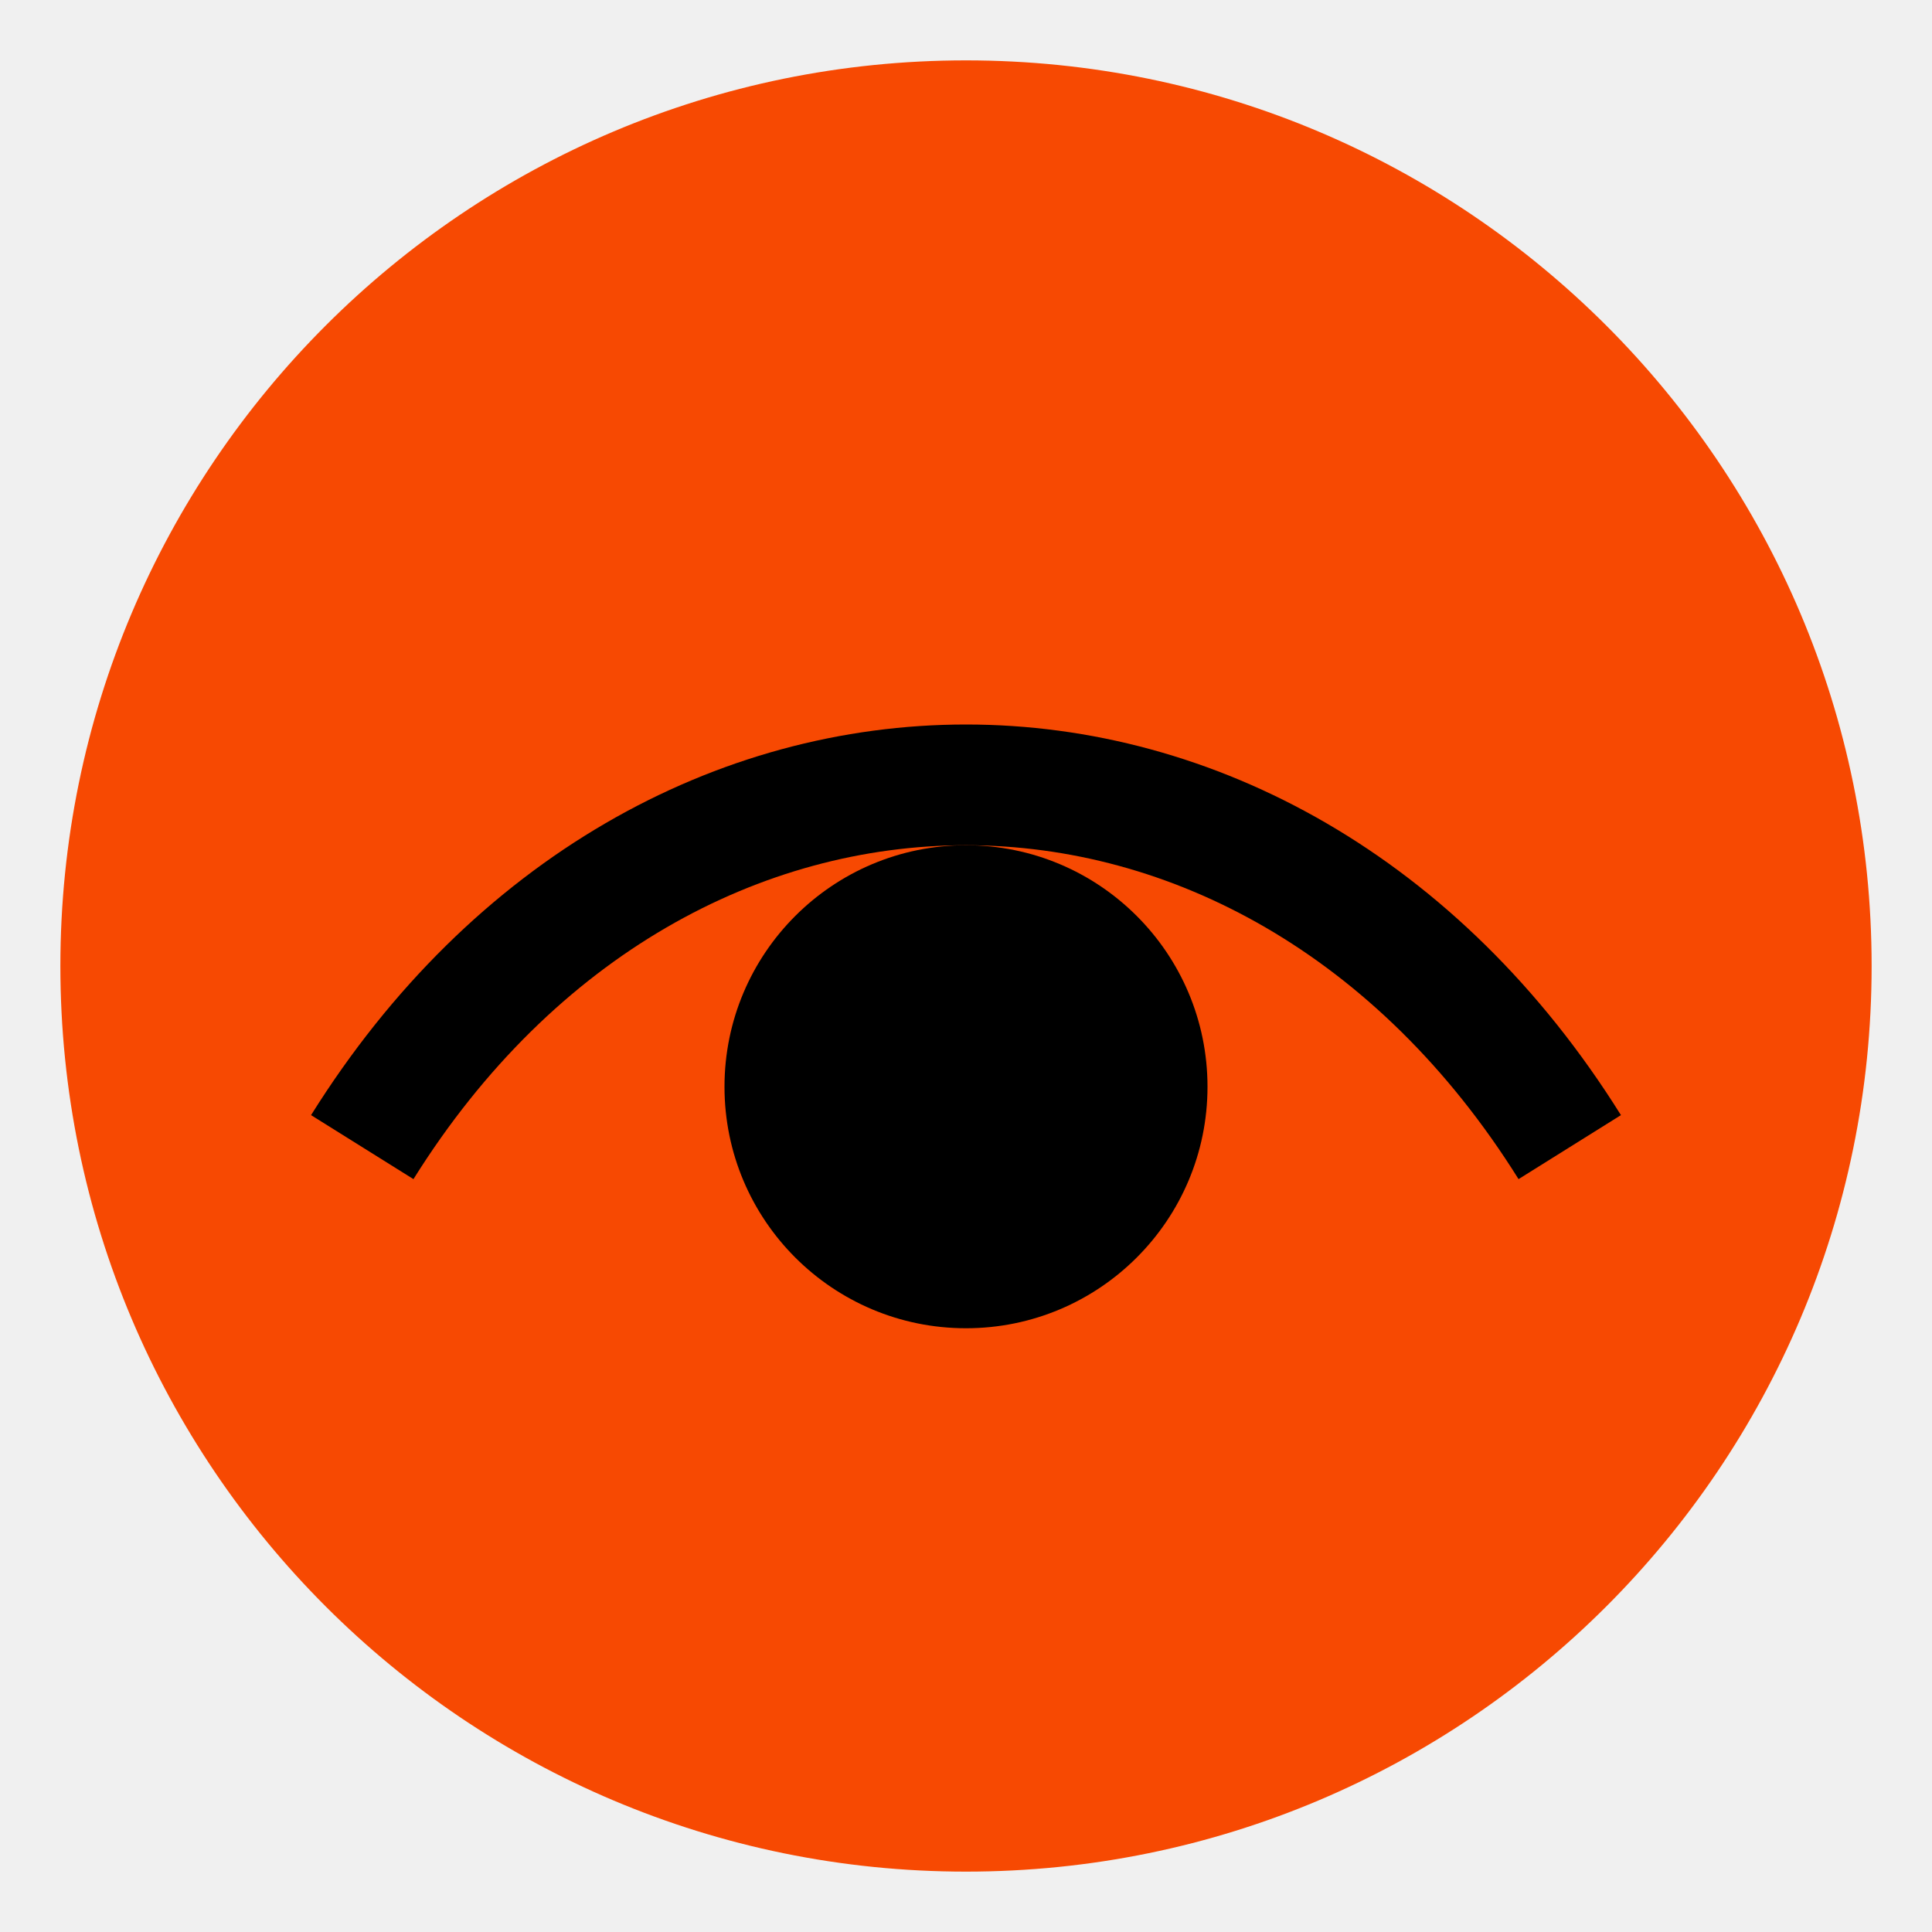
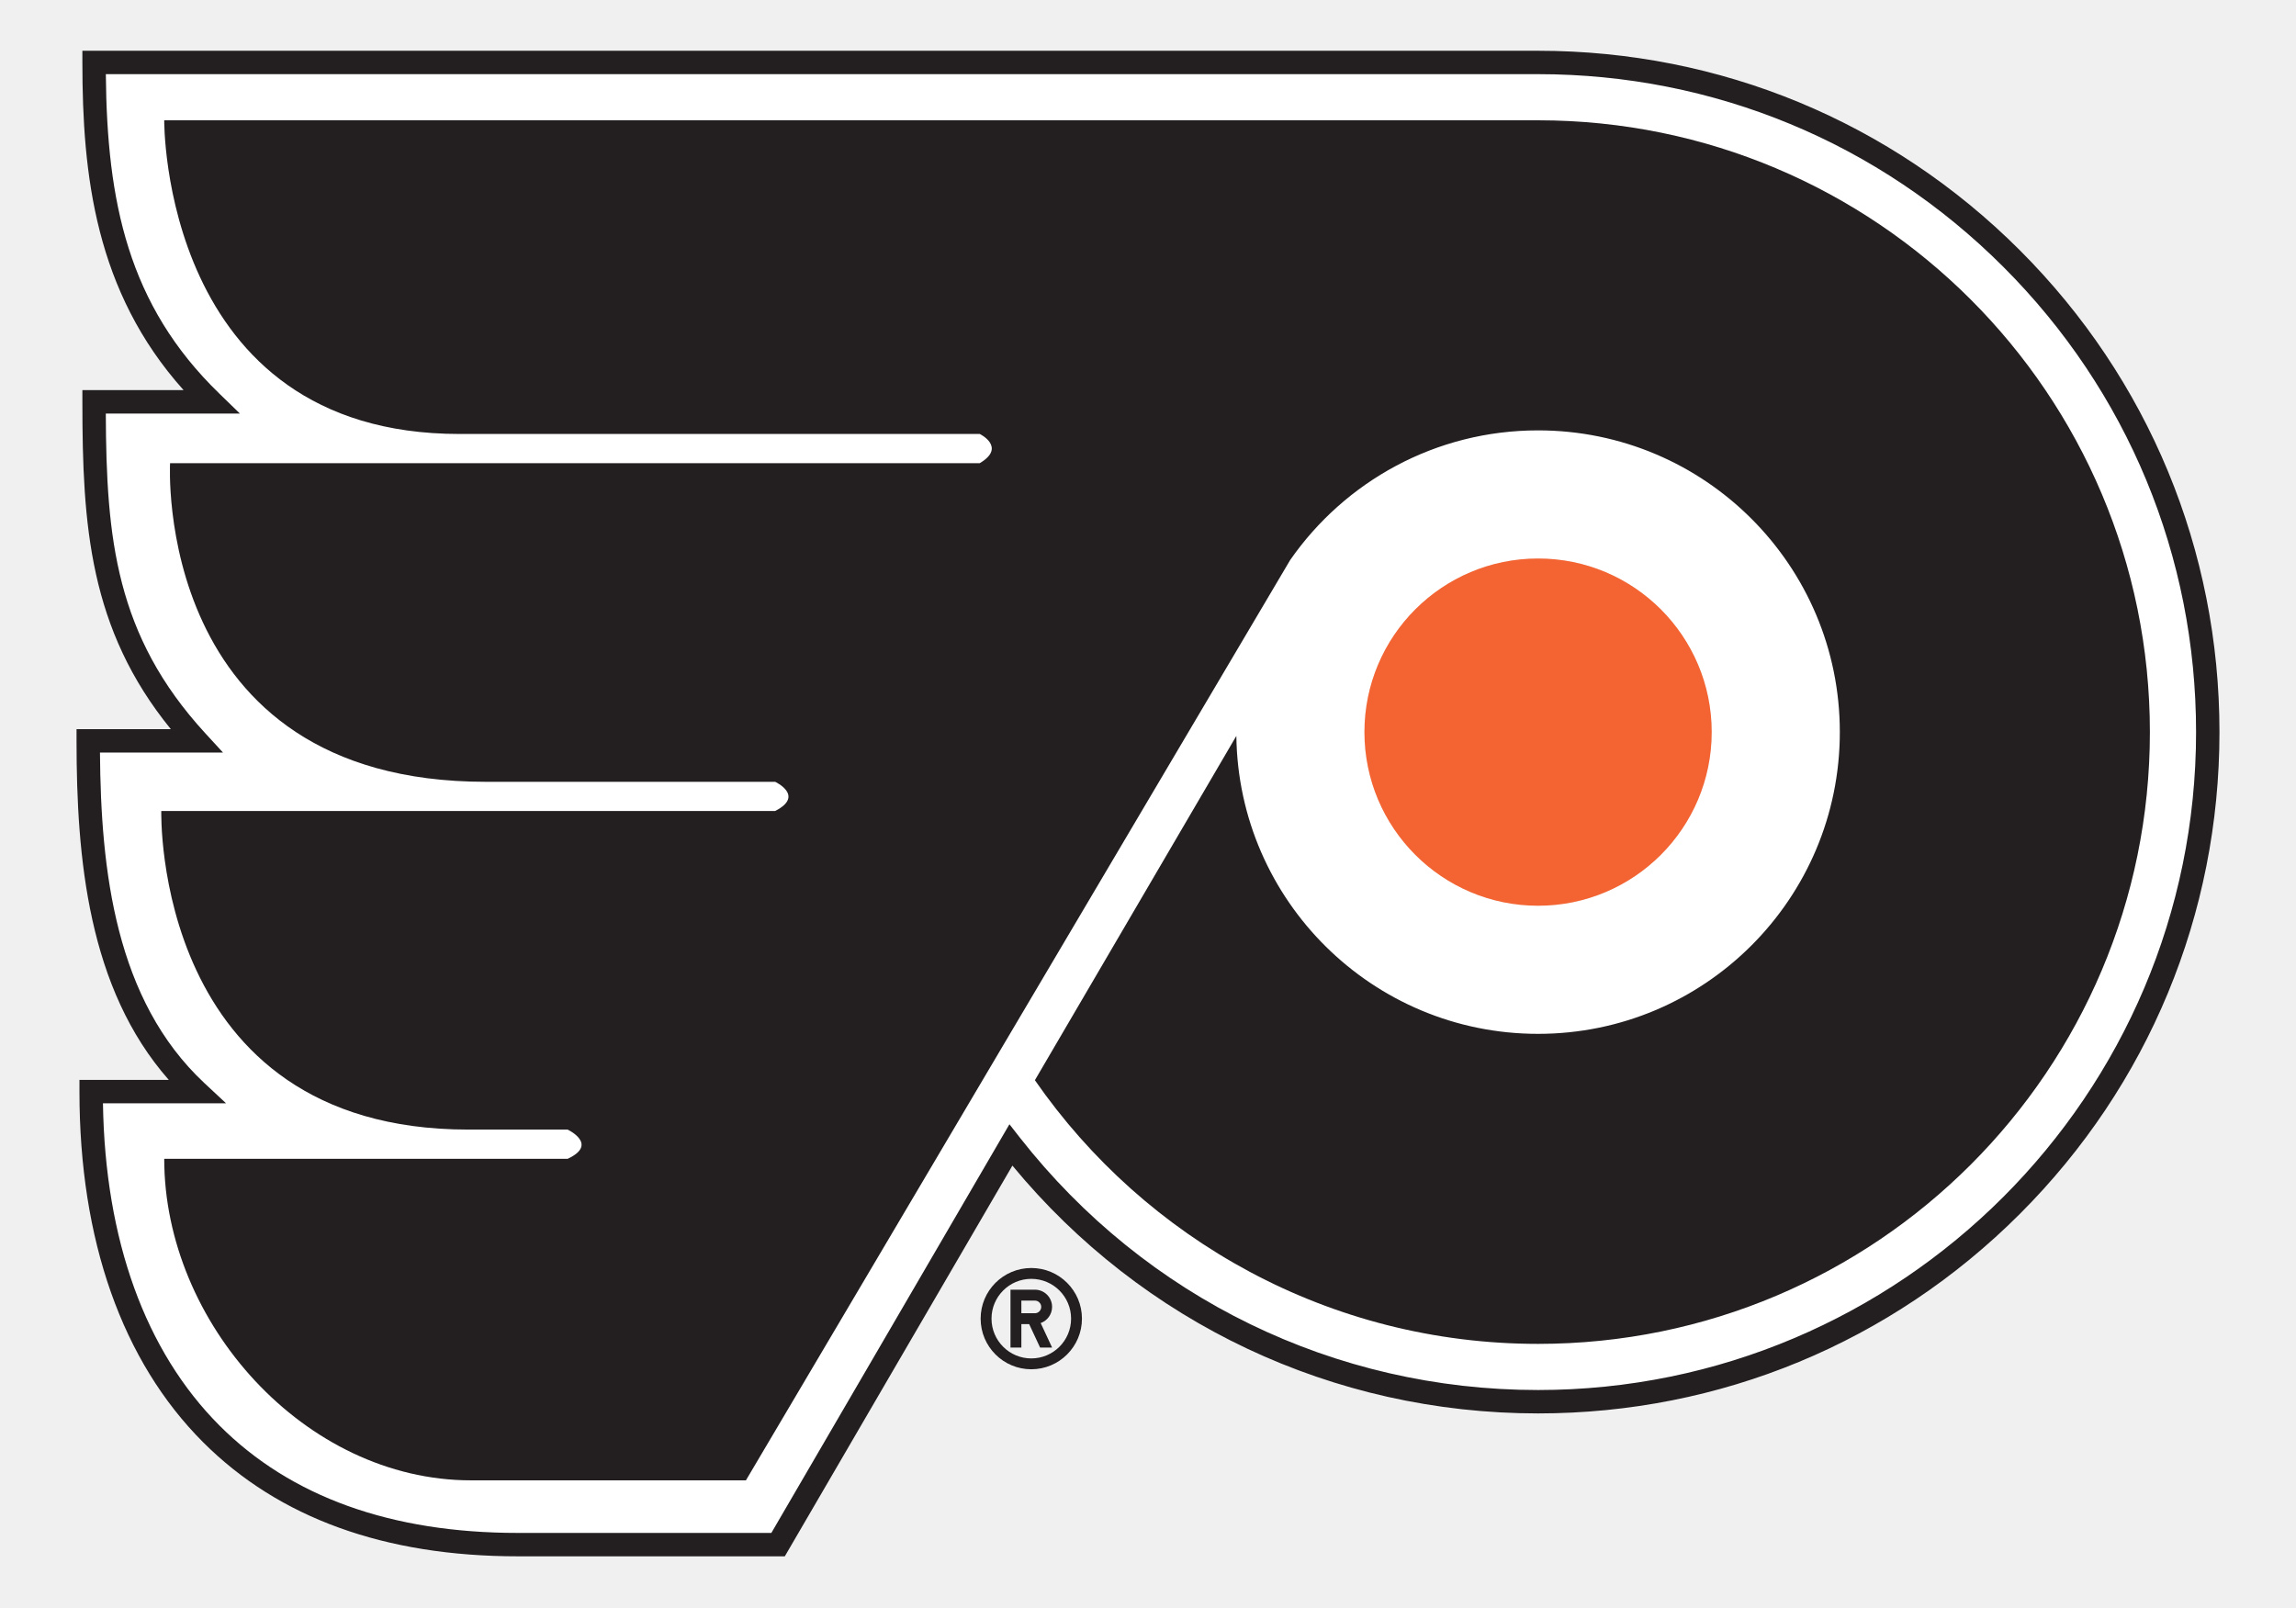
- <svg xmlns="http://www.w3.org/2000/svg" viewBox="0 0 64 64" fill="none">
-   <circle cx="32" cy="32" r="30" fill="#F74902" />
-   <path d="M12 38 C22 22, 42 22, 52 38" stroke="#000" stroke-width="4" fill="none" />
-   <circle cx="32" cy="36" r="8" fill="#000" />
+ <svg xmlns="http://www.w3.org/2000/svg" version="1.0" width="300" height="210" id="svg5543">
+   <defs id="defs3" />
+   <g transform="translate(-19.33374,-27.51677)" id="layer1">
+     <g transform="translate(10,6.633379)" id="g5557">
+       <path d="M 187.614,116.547 C 187.614,104.019 197.775,93.864 210.302,93.864 C 222.83,93.864 232.988,104.019 232.988,116.547 C 232.988,129.074 222.83,139.237 210.302,139.237 C 197.775,139.237 187.614,129.074 187.614,116.547 z M 210.302,196.489 C 183.052,196.489 158.986,182.851 144.557,162.034 L 170.876,117.052 C 171.149,138.596 188.694,155.98 210.302,155.98 C 232.079,155.98 249.731,138.325 249.731,116.547 C 249.731,94.768 232.079,77.12 210.302,77.12 C 196.884,77.12 185.03,83.822 177.909,94.063 L 106.796,214.322 L 70.894,214.322 C 49.124,214.322 30.793,193.697 30.793,172.311 L 83.498,172.311 C 87.604,170.402 83.498,168.486 83.498,168.486 L 70.515,168.486 C 29.264,168.486 30.41,126.859 30.41,126.859 L 110.617,126.859 C 114.533,124.858 110.617,123.042 110.617,123.042 L 72.805,123.042 C 29.264,123.042 31.556,81.408 31.556,81.408 L 137.353,81.408 C 140.886,79.307 137.353,77.59 137.353,77.59 L 69.367,77.59 C 30.41,77.59 30.793,36.604 30.793,36.604 L 210.302,36.604 C 254.452,36.604 290.241,72.398 290.241,116.547 C 290.241,160.695 254.452,196.489 210.302,196.489 z M 271.094,55.755 C 254.859,39.517 233.267,30.572 210.302,30.572 L 23.161,30.572 C 23.311,47.209 26.036,60.719 37.968,72.292 L 40.674,74.92 L 23.157,74.92 C 23.219,91.229 24.445,103.927 36.119,116.661 L 38.467,119.217 L 22.395,119.217 C 22.505,134.636 24.397,151.543 36.036,162.411 L 38.868,165.053 L 22.785,165.053 C 23.062,182.922 28.319,197.465 38.035,207.186 C 47.33,216.48 60.442,221.195 77.005,221.195 L 110.121,221.195 L 141.229,167.795 L 142.616,169.569 C 159.047,190.507 183.719,202.521 210.302,202.521 C 257.71,202.521 296.278,163.957 296.278,116.547 C 296.278,93.586 287.336,71.993 271.094,55.755" id="path685" style="fill:#ffffff;fill-rule:nonzero;stroke:none" />
+       <path d="M 210.302,93.864 C 197.775,93.864 187.614,104.019 187.614,116.547 C 187.614,129.074 197.775,139.237 210.302,139.237 C 222.83,139.237 232.988,129.074 232.988,116.547 C 232.988,104.019 222.83,93.864 210.302,93.864" id="path687" style="fill:#f36432;fill-rule:nonzero;stroke:none" />
+       <path d="M 210.302,202.521 C 183.719,202.521 159.047,190.507 142.616,169.569 L 141.229,167.795 L 110.121,221.195 L 77.005,221.195 C 60.442,221.195 47.33,216.48 38.035,207.186 C 28.319,197.465 23.062,182.922 22.785,165.053 L 38.868,165.053 L 36.036,162.411 C 24.397,151.543 22.505,134.636 22.395,119.217 L 38.467,119.217 L 36.119,116.661 C 24.445,103.927 23.219,91.229 23.157,74.92 L 40.674,74.92 L 37.968,72.292 C 26.036,60.719 23.311,47.209 23.161,30.572 L 210.302,30.572 C 233.267,30.572 254.859,39.517 271.094,55.755 C 287.336,71.993 296.278,93.586 296.278,116.547 C 296.278,163.957 257.71,202.521 210.302,202.521 z M 273.256,53.59 C 256.442,36.775 234.084,27.517 210.302,27.517 L 20.098,27.517 L 20.098,29.048 C 20.098,43.712 21.769,58.967 33.317,71.857 L 20.098,71.857 L 20.098,73.388 C 20.098,89.512 20.993,103.058 31.655,116.162 L 19.334,116.162 L 19.334,117.693 C 19.334,132.998 20.84,150.019 31.391,161.998 L 19.717,161.998 L 19.716,163.522 C 19.709,182.922 25.297,198.768 35.874,209.344 C 45.762,219.236 59.6,224.25 77.005,224.25 L 111.878,224.25 L 141.618,173.194 C 158.618,193.797 183.52,205.577 210.302,205.577 C 234.084,205.577 256.442,196.318 273.256,179.504 C 290.073,162.689 299.334,140.326 299.334,116.547 C 299.334,92.767 290.073,70.412 273.256,53.59" id="path689" style="fill:#231f20;fill-rule:nonzero;stroke:none" />
+       <path d="M 210.302,36.604 L 30.793,36.604 C 30.793,36.604 30.41,77.59 69.367,77.59 L 137.353,77.59 C 137.353,77.59 140.886,79.307 137.353,81.408 L 31.556,81.408 C 31.556,81.408 29.264,123.042 72.805,123.042 L 110.617,123.042 C 110.617,123.042 114.533,124.858 110.617,126.859 L 30.41,126.859 C 30.41,126.859 29.264,168.486 70.515,168.486 L 83.498,168.486 C 83.498,168.486 87.604,170.402 83.498,172.311 L 30.793,172.311 C 30.793,193.697 49.124,214.322 70.894,214.322 L 106.796,214.322 L 177.909,94.063 C 185.03,83.822 196.884,77.12 210.302,77.12 C 232.079,77.12 249.731,94.768 249.731,116.547 C 249.731,138.325 232.079,155.98 210.302,155.98 C 188.694,155.98 171.149,138.596 170.876,117.052 L 144.557,162.034 C 158.986,182.851 183.052,196.489 210.302,196.489 C 254.452,196.489 290.241,160.695 290.241,116.547 C 290.241,72.398 254.452,36.604 210.302,36.604" id="path691" style="fill:#231f20;fill-rule:nonzero;stroke:none" />
+       <path d="M 144.085,198.391 C 141.214,198.391 138.887,196.062 138.887,193.192 C 138.887,190.322 141.214,187.993 144.085,187.993 C 146.957,187.993 149.284,190.322 149.284,193.192 C 149.284,196.062 146.957,198.391 144.085,198.391 z M 144.085,186.576 C 140.43,186.576 137.466,189.538 137.466,193.192 C 137.466,196.845 140.43,199.808 144.085,199.808 C 147.738,199.808 150.704,196.845 150.704,193.192 C 150.704,189.538 147.738,186.576 144.085,186.576" id="path693" style="fill:#231f20;fill-rule:nonzero;stroke:none" />
+       <path d="M 144.557,192.487 L 142.787,192.487 L 142.787,190.834 L 144.557,190.834 C 145.013,190.834 145.383,191.205 145.383,191.653 C 145.383,192.109 145.013,192.487 144.557,192.487 z M 146.801,191.653 C 146.801,190.414 145.797,189.41 144.557,189.41 L 141.367,189.41 L 141.367,196.973 L 142.787,196.973 L 142.787,193.904 L 143.804,193.904 L 145.236,196.973 L 146.804,196.973 L 145.31,193.769 C 146.179,193.462 146.801,192.629 146.801,191.653" id="path695" style="fill:#231f20;fill-rule:nonzero;stroke:none" />
+     </g>
+   </g>
</svg>
